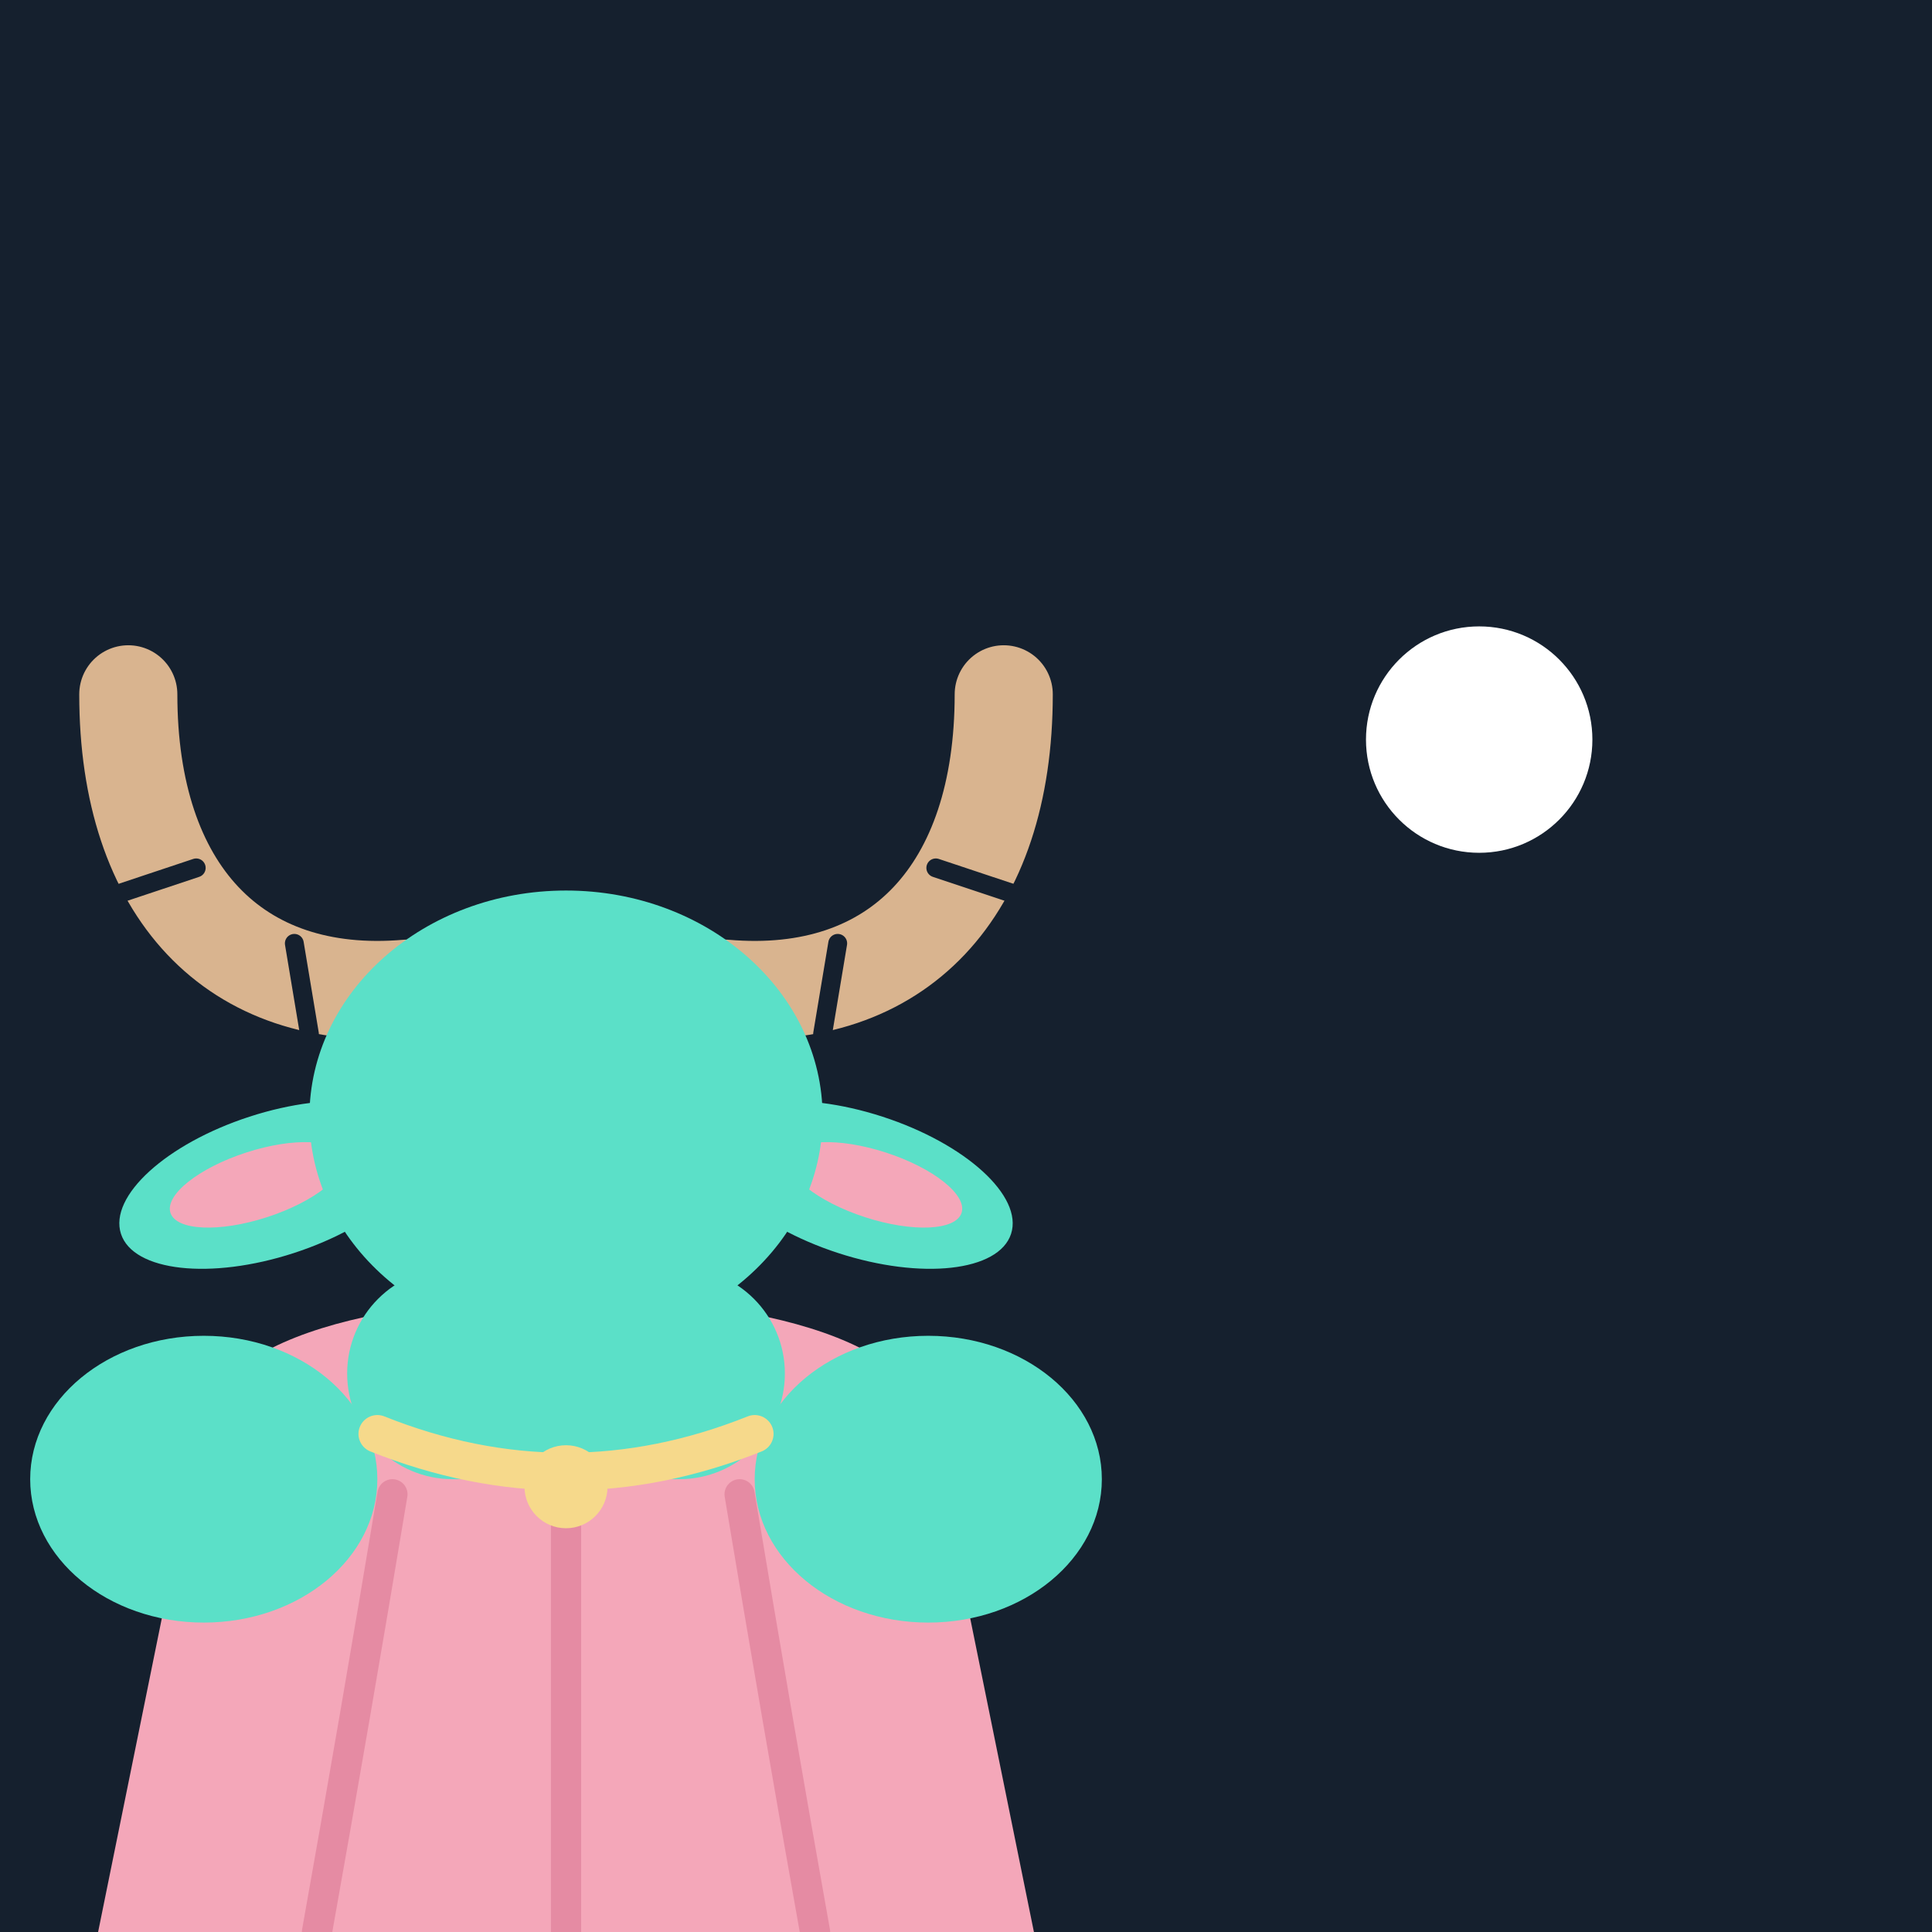
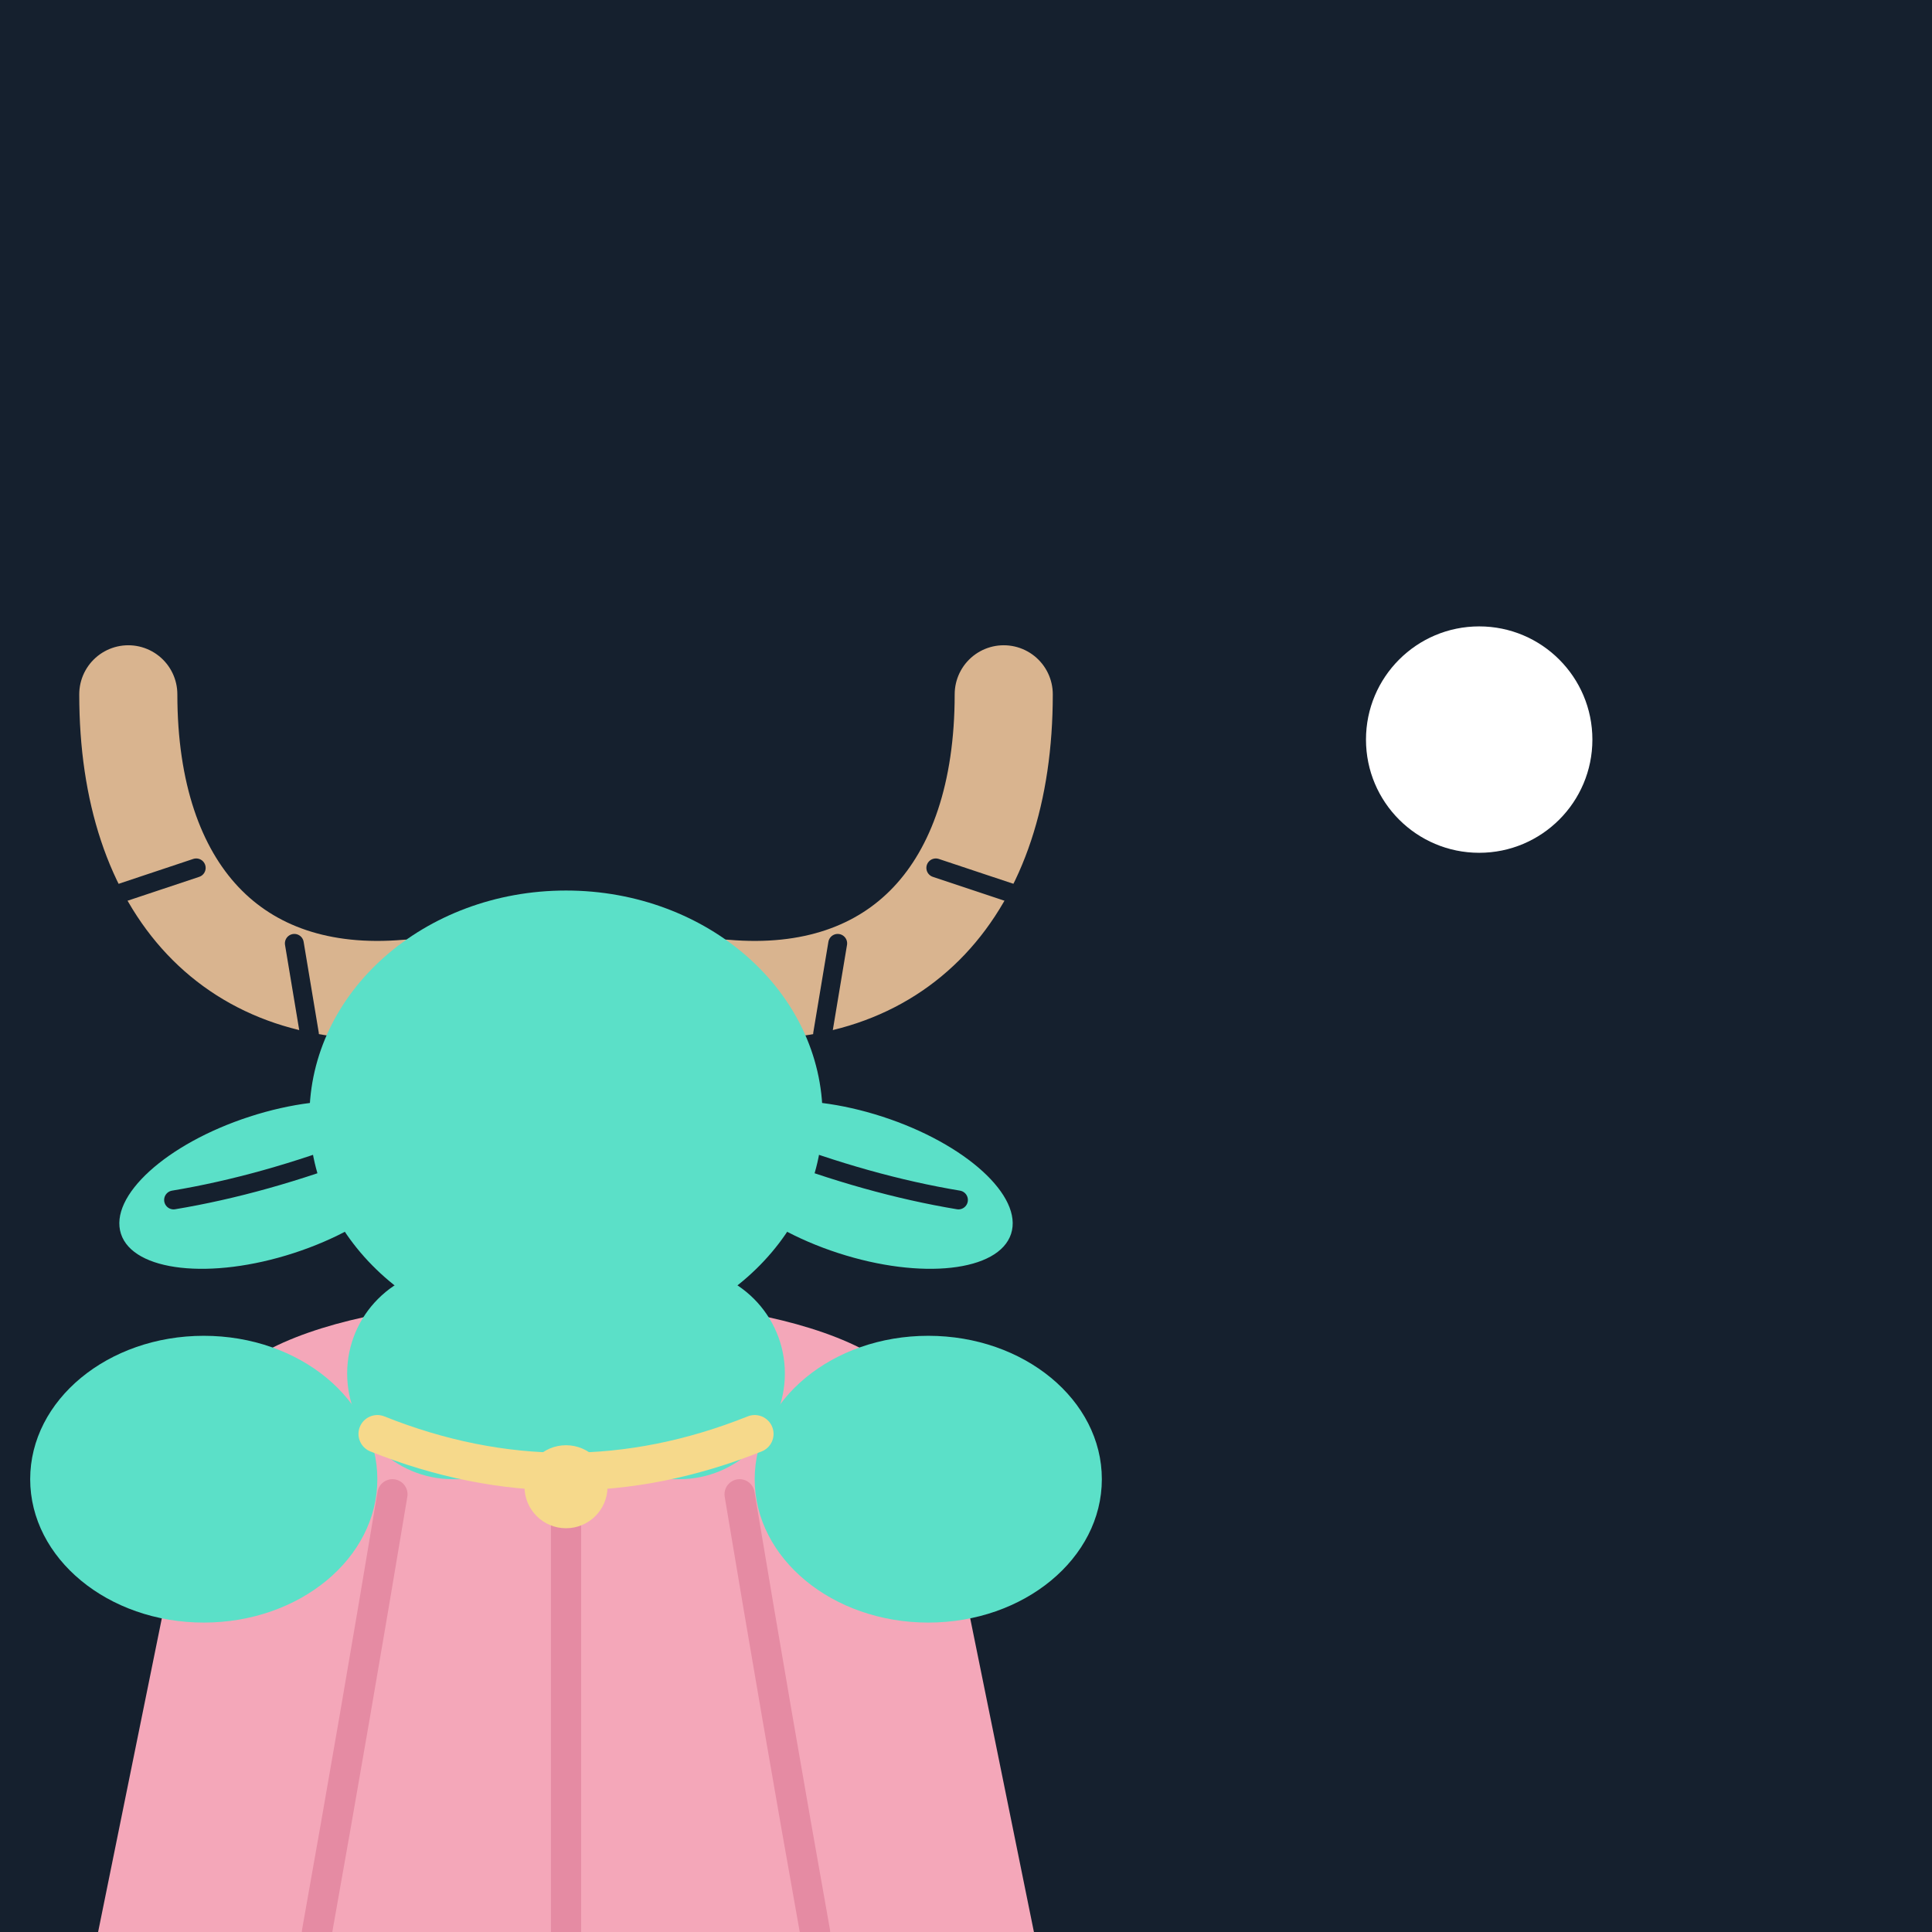
<svg xmlns="http://www.w3.org/2000/svg" viewBox="0 0 512 512" width="512" height="512">
  <rect x="0" y="0" width="512" height="512" fill="#15202E" />
  <path d="M 52 384 C 52 352 108 344 150 344 C 192 344 248 352 248 384 L 274 512 L 26 512 Z" fill="#F4A7B9" />
  <g fill="none" stroke="#E58BA3" stroke-width="8" stroke-linecap="round">
    <path d="M 104 396 Q 94 456 84 512" />
    <path d="M 150 400 L 150 512" />
    <path d="M 196 396 Q 206 456 216 512" />
  </g>
  <g fill="#5BE0C8">
    <ellipse cx="54" cy="392" rx="46" ry="38" />
    <ellipse cx="246" cy="392" rx="46" ry="38" />
    <rect x="92" y="336" width="116" height="56" rx="28" />
  </g>
  <path d="M 100 380 Q 150 400 200 380" fill="none" stroke="#F6D98B" stroke-width="10" stroke-linecap="round" />
  <circle cx="150" cy="394" r="11" fill="#F6D98B" />
  <g fill="#5BE0C8">
    <ellipse cx="72" cy="314" rx="42" ry="19" transform="rotate(-18 72 314)" />
    <ellipse cx="228" cy="314" rx="42" ry="19" transform="rotate(18 228 314)" />
  </g>
-   <g fill="#F4A7B9">
-     <ellipse cx="68" cy="314" rx="24" ry="9" transform="rotate(-18 68 314)" />
-     <ellipse cx="232" cy="314" rx="24" ry="9" transform="rotate(18 232 314)" />
+   <g fill="none" stroke="#15202E" stroke-width="5" stroke-linecap="round">
+     <path d="M 46 318 Q 70 314 96 304" transform="rotate(0)" />
+     <path d="M 254 318 Q 230 314 204 304" />
  </g>
  <g fill="none" stroke="#D9B48F" stroke-width="26" stroke-linecap="round">
    <path d="M 108 262 C 62 266 34 236 34 184" />
    <path d="M 192 262 C 238 266 266 236 266 184" />
  </g>
  <g fill="none" stroke="#15202E" stroke-width="5" stroke-linecap="round">
    <path d="M 78 250 L 82 274" />
    <path d="M 52 230 L 28 238" />
    <path d="M 222 250 L 218 274" />
    <path d="M 248 230 L 272 238" />
  </g>
  <ellipse cx="150" cy="296" rx="68" ry="60" fill="#5BE0C8" />
  <circle cx="392" cy="196" r="30" fill="#FFFFFF" />
</svg>
